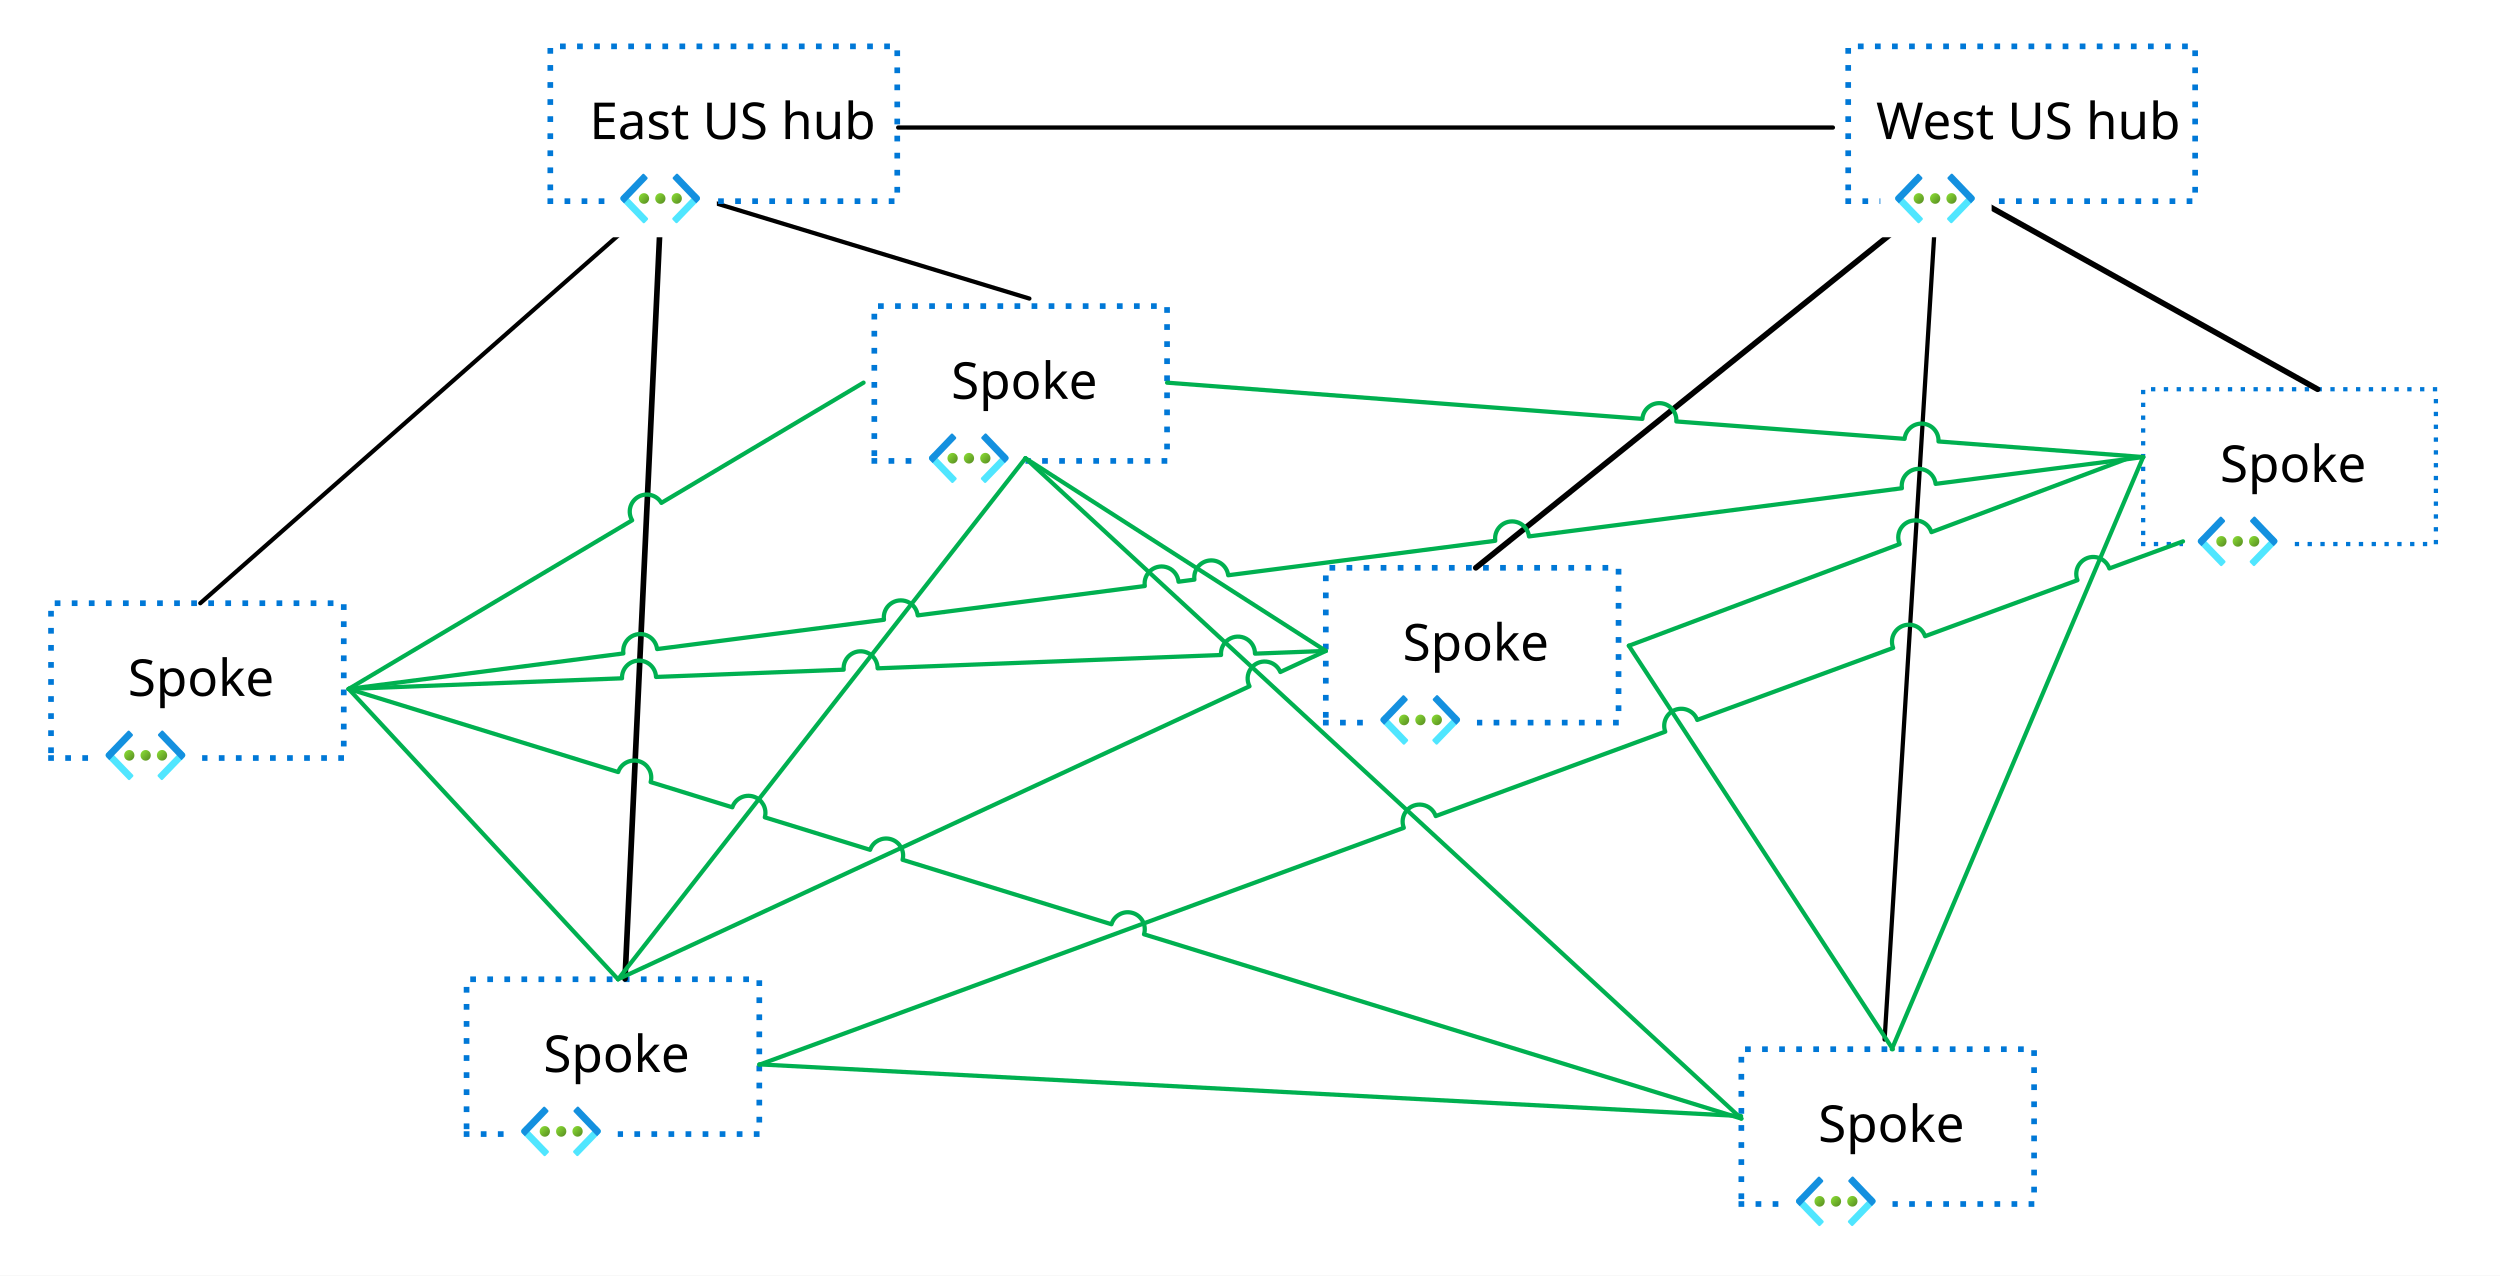
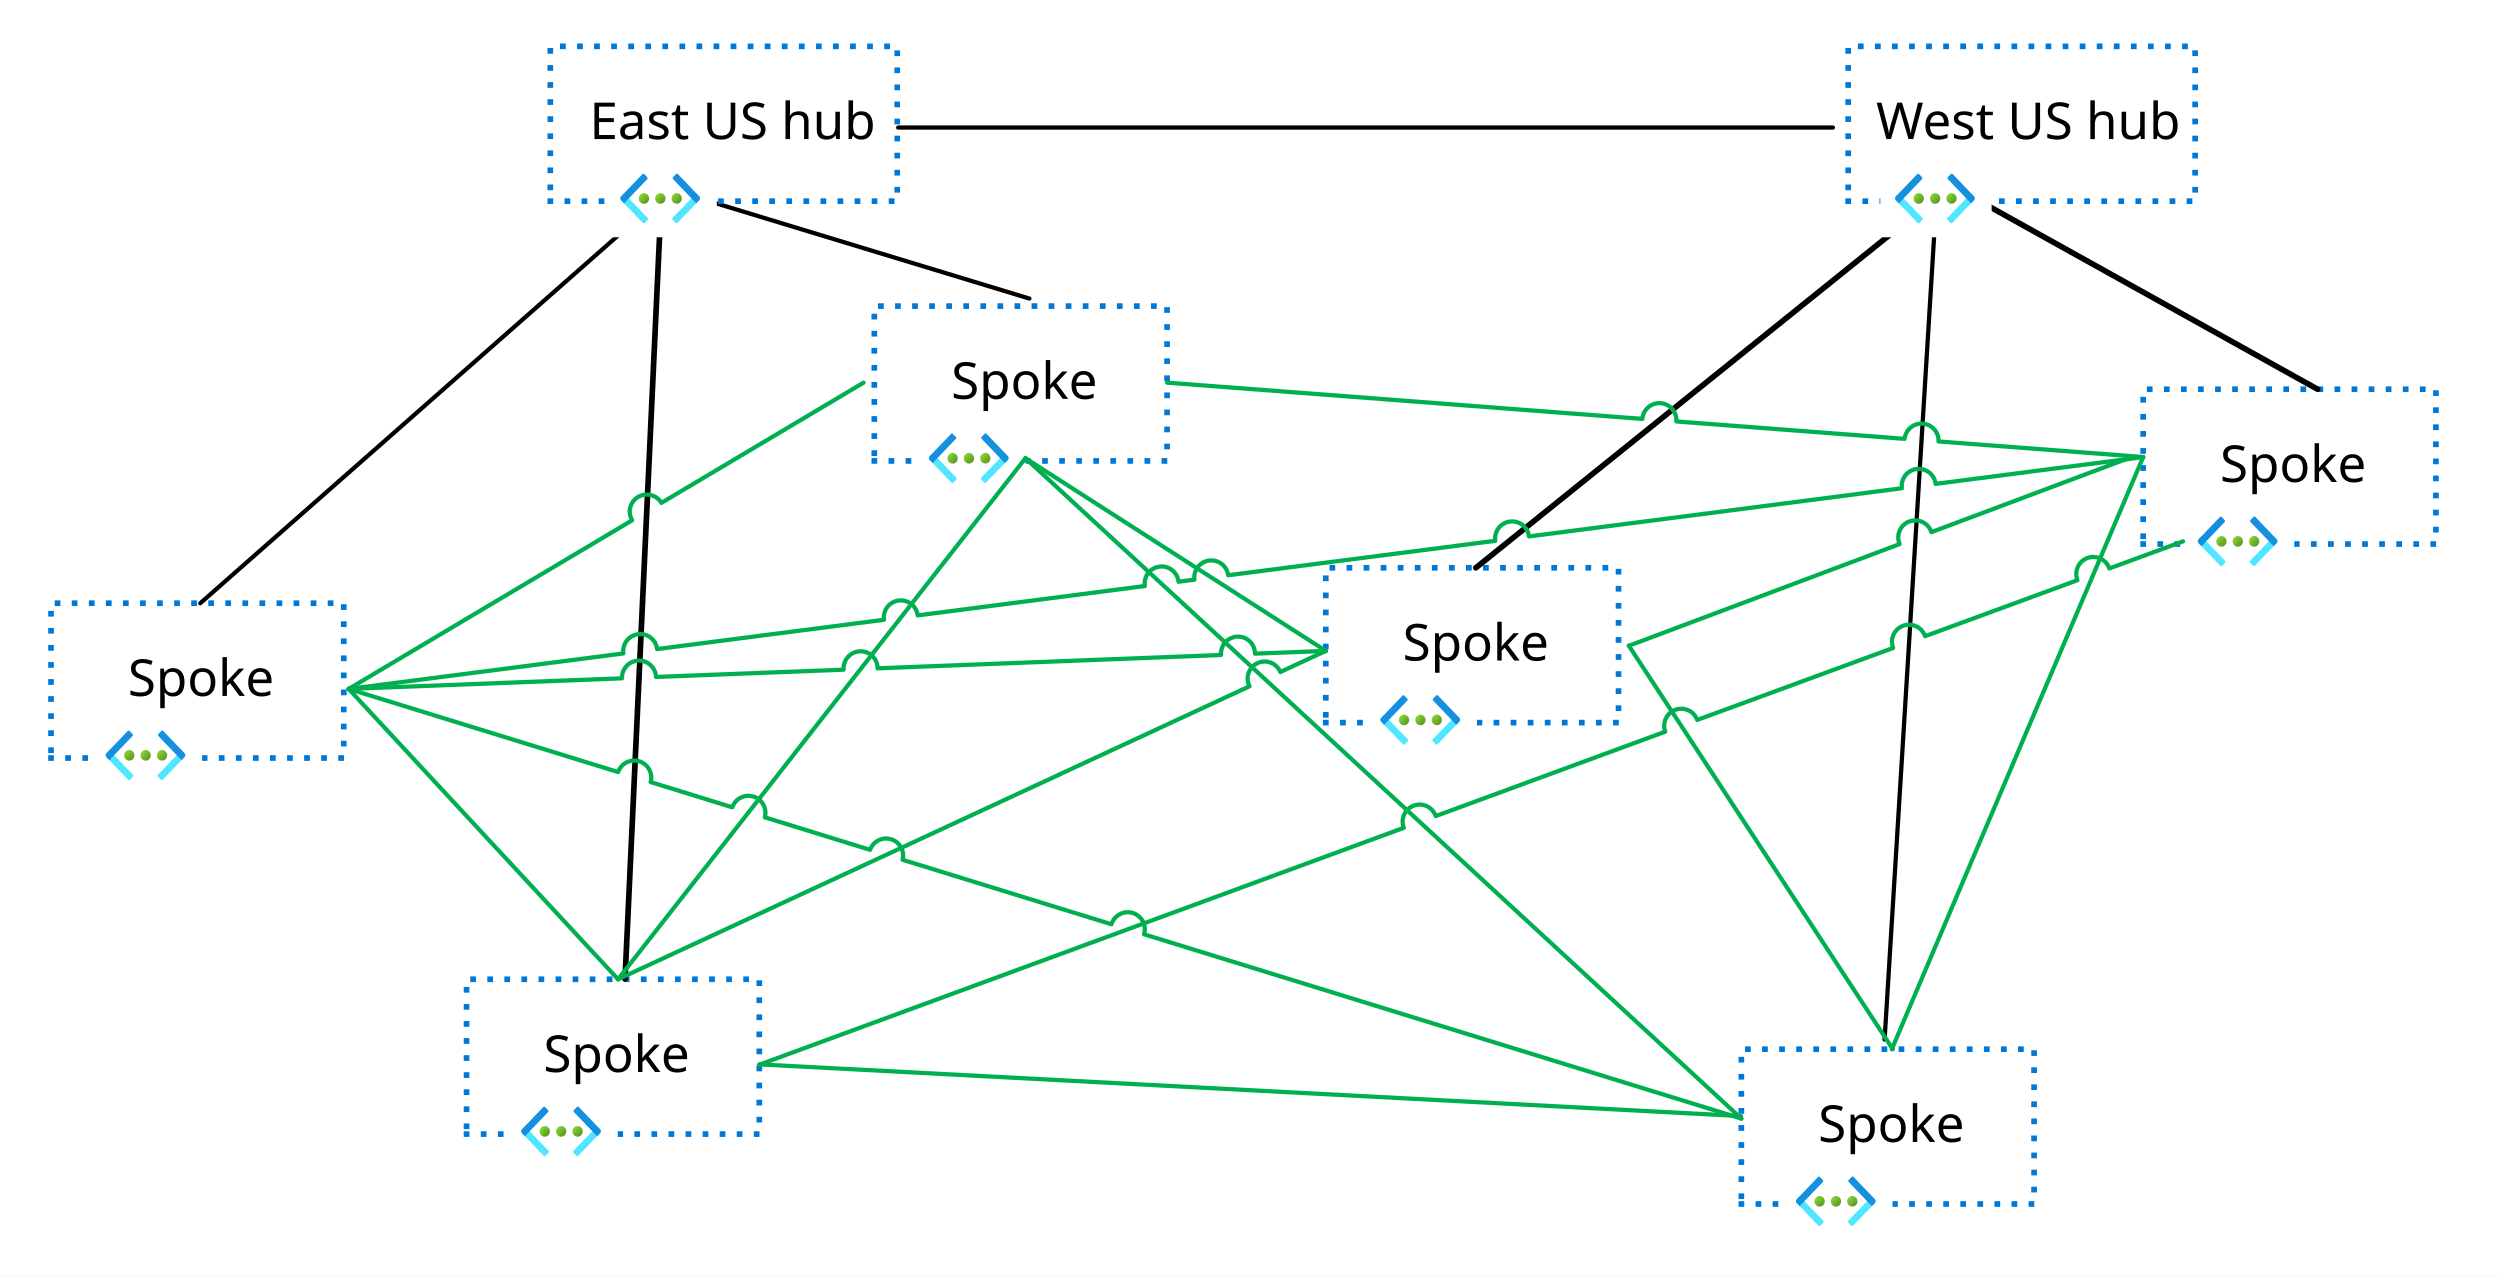
<svg xmlns="http://www.w3.org/2000/svg" width="6.125in" height="3.125in" viewBox="0 0 441 225" xml:space="preserve" color-interpolation-filters="sRGB" class="st14">
  <style type="text/css">
	
		.st1 {fill:#ffffff;stroke:none;stroke-linecap:round;stroke-linejoin:round;stroke-width:0.75}
		.st2 {fill:#ffffff;stroke:none;stroke-linecap:round;stroke-linejoin:round;stroke-width:0.24}
		.st3 {fill:url(#grad0-10);stroke:none;stroke-linecap:butt;stroke-width:0.75}
		.st4 {fill:url(#grad0-14);stroke:none;stroke-linecap:butt;stroke-width:0.75}
		.st5 {fill:#50e6ff;stroke:none;stroke-linecap:butt;stroke-width:0.75}
		.st6 {fill:#1490df;stroke:none;stroke-linecap:butt;stroke-width:0.75}
		.st7 {fill:none;stroke:#0078d7;stroke-dasharray:0.01,3;stroke-width:1}
		.st8 {fill:#ffffff;stroke:none;stroke-linecap:butt;stroke-width:7.2}
		.st9 {fill:#000000;font-family:Segoe UI;font-size:0.75em}
		.st10 {stroke:#000000;stroke-linecap:round;stroke-linejoin:round;stroke-width:0.75}
		.st11 {stroke:#000000;stroke-linecap:round;stroke-linejoin:round;stroke-width:1}
- 		.st12 {fill:none;stroke:#0078d7;stroke-dasharray:0.01,2.25;stroke-width:0.75}
- 		.st13 {stroke:#00b050;stroke-linecap:round;stroke-linejoin:round;stroke-width:0.75}
+ 		.st12 {stroke:#00b050;stroke-linecap:round;stroke-linejoin:round;stroke-width:0.75}
+ 		.st13 {fill:#ffffff;stroke:none;stroke-linecap:butt}
		.st14 {fill:none;fill-rule:evenodd;font-size:12px;overflow:visible;stroke-linecap:square;stroke-miterlimit:3}
	
	</style>
  <defs id="Patterns_And_Gradients">
    <linearGradient id="grad0-10" x1="0" y1="0" x2="1" y2="0" gradientTransform="rotate(44.92 0.5 0.5)">
      <stop offset="0" stop-color="#86d633" stop-opacity="1" />
      <stop offset="1" stop-color="#5e9624" stop-opacity="1" />
    </linearGradient>
    <linearGradient id="grad0-14" x1="0" y1="0" x2="1" y2="0" gradientTransform="rotate(45.17522 0.5 0.5)">
      <stop offset="0" stop-color="#86d633" stop-opacity="1" />
      <stop offset="1" stop-color="#5e9624" stop-opacity="1" />
    </linearGradient>
  </defs>
  <g>
    <g id="shape1000-1">
      <rect x="0" y="0" width="441" height="225" class="st1" />
    </g>
  </g>
  <g>
    <g id="group1163-3" transform="translate(106.822,-183.147)">
      <g id="shape1164-4">
        <rect x="0" y="211.318" width="19.627" height="13.682" class="st2" />
      </g>
      <g id="group1165-6" transform="translate(2.60304,-2.46772)">
        <g id="shape1166-7" transform="translate(9.04321,-3.43956)">
          <ellipse cx="0.906" cy="224.059" rx="0.906" ry="0.941" class="st3" />
        </g>
        <g id="shape1167-11" transform="translate(6.15487,-3.43145)">
          <ellipse cx="0.906" cy="224.059" rx="0.906" ry="0.941" class="st4" />
        </g>
        <g id="shape1168-15" transform="translate(3.26653,-3.43145)">
          <ellipse cx="0.906" cy="224.059" rx="0.906" ry="0.941" class="st4" />
        </g>
        <g id="shape1169-18" transform="translate(0.00663535,0)">
          <path d="M4.82 224.39 L4.3 224.93 a0.234 0.243 0 0 1 -0.331 0 L0.14 220.96 a0.468 0.487 0 0 1 -0.001          -0.688 L0.65 219.73 L4.82 224.05 a0.234 0.243 0 0 1 3.55271E-15 0.345 L4.82 224.39 Z" class="st5" />
        </g>
        <g id="shape1170-20" transform="translate(0,-3.51499)">
          <path d="M4.23 219.85 L4.75 220.39 a0.234 0.243 0 0 1 8.88178E-16 0.344 L0.66 225 L0.14 224.46 a0.468          0.487 0 0 1 -0.001 -0.689 L3.9 219.85 a0.234 0.243 0 0 1 0.331 0 L4.23 219.85          Z" class="st6" />
        </g>
        <g id="shape1171-22" transform="translate(9.15973,-0.00729968)">
          <path d="M4.24 219.73 L4.75 220.27 a0.468 0.487 0 0 1 0 0.688 L0.92 224.93 a0.234 0.243 0 0 1 -0.331          0 L0.07 224.39 a0.234 0.243 0 0 1 -2.30371E-15 -0.344 L4.24 219.73 Z" class="st5" />
        </g>
        <g id="shape1172-24" transform="translate(9.22882,-3.51985)">
          <path d="M4.68 224.46 L4.16 225 L0.07 220.73 a0.234 0.243 0 0 1 -6.38378E-16 -0.345 L0.6 219.84 a0.234          0.243 0 0 1 0.331 0 L4.69 223.77 a0.468 0.487 0 0 1 -0.002 0.689 L4.68 224.46          Z" class="st6" />
        </g>
      </g>
    </g>
    <g id="group1173-26" transform="translate(8.99999,-84.9182)">
      <g id="shape1174-27" transform="translate(0,-6.3668)">
        <path d="M0 225 L51.64 225 L51.64 197.69 L0 197.69 L0 225 Z" class="st7" />
        <rect x="13.559" y="205.947" width="24.526" height="10.8" class="st8" />
        <text x="13.56" y="214.05" class="st9">Spoke</text>
      </g>
      <g id="group1175-31" transform="translate(7.02822,2.84217E-14)">
        <g id="shape1176-32">
          <rect x="0" y="211.318" width="19.627" height="13.682" class="st2" />
        </g>
        <g id="group1177-34" transform="translate(2.60304,-2.46772)">
          <g id="shape1178-35" transform="translate(9.04321,-3.43956)">
            <ellipse cx="0.906" cy="224.059" rx="0.906" ry="0.941" class="st3" />
          </g>
          <g id="shape1179-38" transform="translate(6.15487,-3.43145)">
            <ellipse cx="0.906" cy="224.059" rx="0.906" ry="0.941" class="st4" />
          </g>
          <g id="shape1180-41" transform="translate(3.26653,-3.43145)">
            <ellipse cx="0.906" cy="224.059" rx="0.906" ry="0.941" class="st4" />
          </g>
          <g id="shape1181-44" transform="translate(0.00663535,0)">
            <path d="M4.82 224.39 L4.3 224.93 a0.234 0.243 0 0 1 -0.331 0 L0.14 220.96 a0.468 0.487 0 0           1 -0.001 -0.688 L0.65 219.73 L4.82 224.05 a0.234 0.243 0 0 1 8.88178E-16 0.345           L4.82 224.39 Z" class="st5" />
          </g>
          <g id="shape1182-46" transform="translate(0,-3.51499)">
            <path d="M4.23 219.85 L4.75 220.39 a0.234 0.243 0 0 1 5.32907E-15 0.344 L0.66 225 L0.14 224.46 a0.468           0.487 0 0 1 -0.001 -0.689 L3.9 219.85 a0.234 0.243 0 0 1 0.331 2.84217E-14           L4.23 219.85 Z" class="st6" />
          </g>
          <g id="shape1183-48" transform="translate(9.15973,-0.00729968)">
            <path d="M4.24 219.73 L4.75 220.27 a0.468 0.487 0 0 1 -4.44089E-15 0.688 L0.92 224.93 a0.234 0.243           0 0 1 -0.331 0 L0.07 224.39 a0.234 0.243 0 0 1 -2.35922E-15 -0.344 L4.24 219.73 Z" class="st5" />
          </g>
          <g id="shape1184-50" transform="translate(9.22882,-3.51985)">
            <path d="M4.68 224.46 L4.16 225 L0.07 220.73 a0.234 0.243 0 0 1 -3.58047E-15 -0.345 L0.6 219.84 a0.234           0.243 0 0 1 0.331 0 L4.69 223.77 a0.468 0.487 0 0 1 -0.002 0.689 L4.68 224.46           Z" class="st6" />
          </g>
        </g>
      </g>
    </g>
    <g id="group1185-52" transform="translate(82.3016,-18.5817)">
      <g id="shape1186-53" transform="translate(0,-6.3668)">
        <path d="M0 225 L51.64 225 L51.64 197.69 L0 197.69 L0 225 Z" class="st7" />
        <rect x="13.559" y="205.947" width="24.526" height="10.8" class="st8" />
        <text x="13.56" y="214.05" class="st9">Spoke</text>
      </g>
      <g id="group1187-57" transform="translate(7.02822,2.84217E-14)">
        <g id="shape1188-58">
          <rect x="0" y="211.318" width="19.627" height="13.682" class="st2" />
        </g>
        <g id="group1189-60" transform="translate(2.60304,-2.46772)">
          <g id="shape1190-61" transform="translate(9.04321,-3.43956)">
            <ellipse cx="0.906" cy="224.059" rx="0.906" ry="0.941" class="st3" />
          </g>
          <g id="shape1191-64" transform="translate(6.15487,-3.43145)">
            <ellipse cx="0.906" cy="224.059" rx="0.906" ry="0.941" class="st4" />
          </g>
          <g id="shape1192-67" transform="translate(3.26653,-3.43145)">
            <ellipse cx="0.906" cy="224.059" rx="0.906" ry="0.941" class="st4" />
          </g>
          <g id="shape1193-70" transform="translate(0.00663535,0)">
            <path d="M4.82 224.39 L4.3 224.93 a0.234 0.243 0 0 1 -0.331 0 L0.14 220.96 a0.468 0.487 0 0           1 -0.001 -0.688 L0.65 219.73 L4.82 224.05 a0.234 0.243 0 0 1 8.88178E-16 0.345           L4.82 224.39 Z" class="st5" />
          </g>
          <g id="shape1194-72" transform="translate(0,-3.51499)">
            <path d="M4.23 219.85 L4.75 220.39 a0.234 0.243 0 0 1 5.32907E-15 0.344 L0.66 225 L0.14 224.46 a0.468           0.487 0 0 1 -0.001 -0.689 L3.9 219.85 a0.234 0.243 0 0 1 0.331 2.84217E-14           L4.23 219.85 Z" class="st6" />
          </g>
          <g id="shape1195-74" transform="translate(9.15973,-0.00729968)">
            <path d="M4.24 219.73 L4.75 220.27 a0.468 0.487 0 0 1 -4.44089E-15 0.688 L0.92 224.93 a0.234 0.243           0 0 1 -0.331 0 L0.07 224.39 a0.234 0.243 0 0 1 -2.35922E-15 -0.344 L4.24 219.73 Z" class="st5" />
          </g>
          <g id="shape1196-76" transform="translate(9.22882,-3.51985)">
            <path d="M4.68 224.46 L4.16 225 L0.07 220.73 a0.234 0.243 0 0 1 -3.58047E-15 -0.345 L0.6 219.84 a0.234           0.243 0 0 1 0.331 0 L4.69 223.77 a0.468 0.487 0 0 1 -0.002 0.689 L4.68 224.46           Z" class="st6" />
          </g>
        </g>
      </g>
    </g>
    <g id="group1221-78" transform="translate(154.231,-137.327)">
      <g id="shape1222-79" transform="translate(0,-6.3668)">
        <path d="M0 225 L51.64 225 L51.64 197.69 L0 197.69 L0 225 Z" class="st7" />
        <rect x="13.559" y="205.947" width="24.526" height="10.8" class="st8" />
        <text x="13.56" y="214.05" class="st9">Spoke</text>
      </g>
      <g id="group1223-83" transform="translate(7.02822,2.84217E-14)">
        <g id="shape1224-84">
          <rect x="0" y="211.318" width="19.627" height="13.682" class="st2" />
        </g>
        <g id="group1225-86" transform="translate(2.60304,-2.46772)">
          <g id="shape1226-87" transform="translate(9.04321,-3.43956)">
            <ellipse cx="0.906" cy="224.059" rx="0.906" ry="0.941" class="st3" />
          </g>
          <g id="shape1227-90" transform="translate(6.15487,-3.43145)">
            <ellipse cx="0.906" cy="224.059" rx="0.906" ry="0.941" class="st4" />
          </g>
          <g id="shape1228-93" transform="translate(3.26653,-3.43145)">
            <ellipse cx="0.906" cy="224.059" rx="0.906" ry="0.941" class="st4" />
          </g>
          <g id="shape1229-96" transform="translate(0.00663535,0)">
            <path d="M4.82 224.39 L4.3 224.93 a0.234 0.243 0 0 1 -0.331 0 L0.14 220.96 a0.468 0.487 0 0           1 -0.001 -0.688 L0.65 219.73 L4.82 224.05 a0.234 0.243 0 0 1 8.88178E-16 0.345           L4.82 224.39 Z" class="st5" />
          </g>
          <g id="shape1230-98" transform="translate(0,-3.51499)">
            <path d="M4.23 219.85 L4.75 220.39 a0.234 0.243 0 0 1 5.32907E-15 0.344 L0.66 225 L0.14 224.46 a0.468           0.487 0 0 1 -0.001 -0.689 L3.9 219.85 a0.234 0.243 0 0 1 0.331 2.84217E-14           L4.23 219.85 Z" class="st6" />
          </g>
          <g id="shape1231-100" transform="translate(9.15973,-0.00729968)">
            <path d="M4.24 219.73 L4.75 220.27 a0.468 0.487 0 0 1 -4.44089E-15 0.688 L0.92 224.93 a0.234 0.243           0 0 1 -0.331 0 L0.07 224.39 a0.234 0.243 0 0 1 -2.35922E-15 -0.344 L4.24 219.73 Z" class="st5" />
          </g>
          <g id="shape1232-102" transform="translate(9.22882,-3.51985)">
            <path d="M4.68 224.46 L4.16 225 L0.07 220.73 a0.234 0.243 0 0 1 -3.58047E-15 -0.345 L0.6 219.84 a0.234           0.243 0 0 1 0.331 0 L4.69 223.77 a0.468 0.487 0 0 1 -0.002 0.689 L4.68 224.46           Z" class="st6" />
          </g>
        </g>
      </g>
    </g>
    <g id="shape1233-104" transform="translate(112.56,-186.562)">
      <path d="M0 225 L-77.23 292.97" class="st10" />
    </g>
    <g id="shape1234-107" transform="translate(122.352,-185.615)">
      <path d="M-5.9 225 L-12.1 358.3" class="st11" />
    </g>
    <g id="shape1235-110" transform="translate(123.482,-190.162)">
      <path d="M0 225.17 L58.1 242.83" class="st10" />
    </g>
    <g id="group1236-113" transform="translate(331.695,-183.147)">
      <g id="shape1237-114">
        <rect x="0" y="211.318" width="19.627" height="13.682" class="st2" />
      </g>
      <g id="group1238-116" transform="translate(2.60304,-2.46772)">
        <g id="shape1239-117" transform="translate(9.04321,-3.43956)">
          <ellipse cx="0.906" cy="224.059" rx="0.906" ry="0.941" class="st3" />
        </g>
        <g id="shape1240-120" transform="translate(6.15487,-3.43145)">
          <ellipse cx="0.906" cy="224.059" rx="0.906" ry="0.941" class="st4" />
        </g>
        <g id="shape1241-123" transform="translate(3.26653,-3.43145)">
          <ellipse cx="0.906" cy="224.059" rx="0.906" ry="0.941" class="st4" />
        </g>
        <g id="shape1242-126" transform="translate(0.00663535,0)">
          <path d="M4.82 224.39 L4.3 224.93 a0.234 0.243 0 0 1 -0.331 0 L0.14 220.96 a0.468 0.487 0 0 1 -0.001          -0.688 L0.65 219.73 L4.82 224.05 a0.234 0.243 0 0 1 3.55271E-15 0.345 L4.82 224.39 Z" class="st5" />
        </g>
        <g id="shape1243-128" transform="translate(0,-3.51499)">
          <path d="M4.23 219.85 L4.75 220.39 a0.234 0.243 0 0 1 8.88178E-16 0.344 L0.66 225 L0.14 224.46 a0.468          0.487 0 0 1 -0.001 -0.689 L3.9 219.85 a0.234 0.243 0 0 1 0.331 0 L4.23 219.85          Z" class="st6" />
        </g>
        <g id="shape1244-130" transform="translate(9.15973,-0.00729968)">
          <path d="M4.24 219.73 L4.75 220.27 a0.468 0.487 0 0 1 0 0.688 L0.92 224.93 a0.234 0.243 0 0 1 -0.331          0 L0.07 224.39 a0.234 0.243 0 0 1 -2.30371E-15 -0.344 L4.24 219.73 Z" class="st5" />
        </g>
        <g id="shape1245-132" transform="translate(9.22882,-3.51985)">
          <path d="M4.68 224.46 L4.16 225 L0.07 220.73 a0.234 0.243 0 0 1 -6.38378E-16 -0.345 L0.6 219.84 a0.234          0.243 0 0 1 0.331 0 L4.69 223.77 a0.468 0.487 0 0 1 -0.002 0.689 L4.68 224.46          Z" class="st6" />
        </g>
      </g>
    </g>
    <g id="group1246-134" transform="translate(233.872,-91.1635)">
      <g id="shape1247-135" transform="translate(0,-6.3668)">
        <path d="M0 225 L51.64 225 L51.64 197.69 L0 197.69 L0 225 Z" class="st7" />
        <rect x="13.559" y="205.947" width="24.526" height="10.8" class="st8" />
        <text x="13.56" y="214.05" class="st9">Spoke</text>
      </g>
      <g id="group1248-139" transform="translate(7.02822,2.84217E-14)">
        <g id="shape1249-140">
          <rect x="0" y="211.318" width="19.627" height="13.682" class="st2" />
        </g>
        <g id="group1250-142" transform="translate(2.60304,-2.46772)">
          <g id="shape1251-143" transform="translate(9.04321,-3.43956)">
            <ellipse cx="0.906" cy="224.059" rx="0.906" ry="0.941" class="st3" />
          </g>
          <g id="shape1252-146" transform="translate(6.15487,-3.43145)">
            <ellipse cx="0.906" cy="224.059" rx="0.906" ry="0.941" class="st4" />
          </g>
          <g id="shape1253-149" transform="translate(3.26653,-3.43145)">
            <ellipse cx="0.906" cy="224.059" rx="0.906" ry="0.941" class="st4" />
          </g>
          <g id="shape1254-152" transform="translate(0.00663535,0)">
            <path d="M4.82 224.39 L4.3 224.93 a0.234 0.243 0 0 1 -0.331 0 L0.14 220.96 a0.468 0.487 0 0           1 -0.001 -0.688 L0.65 219.73 L4.82 224.05 a0.234 0.243 0 0 1 8.88178E-16 0.345           L4.82 224.39 Z" class="st5" />
          </g>
          <g id="shape1255-154" transform="translate(0,-3.51499)">
            <path d="M4.23 219.85 L4.75 220.39 a0.234 0.243 0 0 1 5.32907E-15 0.344 L0.66 225 L0.14 224.46 a0.468           0.487 0 0 1 -0.001 -0.689 L3.9 219.85 a0.234 0.243 0 0 1 0.331 2.84217E-14           L4.23 219.85 Z" class="st6" />
          </g>
          <g id="shape1256-156" transform="translate(9.15973,-0.00729968)">
            <path d="M4.24 219.73 L4.75 220.27 a0.468 0.487 0 0 1 -4.44089E-15 0.688 L0.92 224.93 a0.234 0.243           0 0 1 -0.331 0 L0.07 224.39 a0.234 0.243 0 0 1 -2.35922E-15 -0.344 L4.24 219.73 Z" class="st5" />
          </g>
          <g id="shape1257-158" transform="translate(9.22882,-3.51985)">
            <path d="M4.68 224.46 L4.16 225 L0.07 220.73 a0.234 0.243 0 0 1 -3.58047E-15 -0.345 L0.6 219.84 a0.234           0.243 0 0 1 0.331 0 L4.69 223.77 a0.468 0.487 0 0 1 -0.002 0.689 L4.68 224.46           Z" class="st6" />
          </g>
        </g>
      </g>
    </g>
    <g id="group1258-160" transform="translate(307.174,-6.24525)">
      <g id="shape1259-161" transform="translate(0,-6.3668)">
        <path d="M0 225 L51.64 225 L51.64 197.69 L0 197.69 L0 225 Z" class="st7" />
        <rect x="13.559" y="205.947" width="24.526" height="10.8" class="st8" />
        <text x="13.56" y="214.05" class="st9">Spoke</text>
      </g>
      <g id="group1260-165" transform="translate(7.02822,2.84217E-14)">
        <g id="shape1261-166">
          <rect x="0" y="211.318" width="19.627" height="13.682" class="st2" />
        </g>
        <g id="group1262-168" transform="translate(2.60304,-2.46772)">
          <g id="shape1263-169" transform="translate(9.04321,-3.43956)">
            <ellipse cx="0.906" cy="224.059" rx="0.906" ry="0.941" class="st3" />
          </g>
          <g id="shape1264-172" transform="translate(6.15487,-3.43145)">
            <ellipse cx="0.906" cy="224.059" rx="0.906" ry="0.941" class="st4" />
          </g>
          <g id="shape1265-175" transform="translate(3.26653,-3.43145)">
            <ellipse cx="0.906" cy="224.059" rx="0.906" ry="0.941" class="st4" />
          </g>
          <g id="shape1266-178" transform="translate(0.00663535,0)">
            <path d="M4.82 224.39 L4.3 224.93 a0.234 0.243 0 0 1 -0.331 0 L0.14 220.96 a0.468 0.487 0 0           1 -0.001 -0.688 L0.65 219.73 L4.82 224.05 a0.234 0.243 0 0 1 8.88178E-16 0.345           L4.82 224.39 Z" class="st5" />
          </g>
          <g id="shape1267-180" transform="translate(0,-3.51499)">
            <path d="M4.23 219.85 L4.75 220.39 a0.234 0.243 0 0 1 5.32907E-15 0.344 L0.66 225 L0.14 224.46 a0.468           0.487 0 0 1 -0.001 -0.689 L3.9 219.85 a0.234 0.243 0 0 1 0.331 2.84217E-14           L4.23 219.85 Z" class="st6" />
          </g>
          <g id="shape1268-182" transform="translate(9.15973,-0.00729968)">
            <path d="M4.24 219.73 L4.75 220.27 a0.468 0.487 0 0 1 -4.44089E-15 0.688 L0.92 224.93 a0.234 0.243           0 0 1 -0.331 0 L0.07 224.39 a0.234 0.243 0 0 1 -2.35922E-15 -0.344 L4.24 219.73 Z" class="st5" />
          </g>
          <g id="shape1269-184" transform="translate(9.22882,-3.51985)">
            <path d="M4.68 224.46 L4.16 225 L0.07 220.73 a0.234 0.243 0 0 1 -3.58047E-15 -0.345 L0.6 219.84 a0.234           0.243 0 0 1 0.331 0 L4.69 223.77 a0.468 0.487 0 0 1 -0.002 0.689 L4.68 224.46           Z" class="st6" />
          </g>
        </g>
      </g>
    </g>
    <g id="group1294-186" transform="translate(378.053,-122.663)">
      <g id="shape1295-187" transform="translate(0,-6.3668)">
-         <path d="M0 225 L51.64 225 L51.64 197.69 L0 197.69 L0 225 Z" class="st12" />
+         <path d="M0 225 L51.64 225 L51.64 197.69 L0 197.69 L0 225 Z" class="st7" />
        <rect x="13.559" y="205.947" width="24.526" height="10.8" class="st8" />
        <text x="13.56" y="214.05" class="st9">Spoke</text>
      </g>
      <g id="group1296-191" transform="translate(7.02822,2.84217E-14)">
        <g id="shape1297-192">
          <rect x="0" y="211.318" width="19.627" height="13.682" class="st2" />
        </g>
        <g id="group1298-194" transform="translate(2.60304,-2.46772)">
          <g id="shape1299-195" transform="translate(9.04321,-3.43956)">
            <ellipse cx="0.906" cy="224.059" rx="0.906" ry="0.941" class="st3" />
          </g>
          <g id="shape1300-198" transform="translate(6.15487,-3.43145)">
            <ellipse cx="0.906" cy="224.059" rx="0.906" ry="0.941" class="st4" />
          </g>
          <g id="shape1301-201" transform="translate(3.26653,-3.43145)">
            <ellipse cx="0.906" cy="224.059" rx="0.906" ry="0.941" class="st4" />
          </g>
          <g id="shape1302-204" transform="translate(0.00663535,0)">
            <path d="M4.82 224.39 L4.3 224.93 a0.234 0.243 0 0 1 -0.331 0 L0.14 220.96 a0.468 0.487 0 0           1 -0.001 -0.688 L0.65 219.73 L4.82 224.05 a0.234 0.243 0 0 1 8.88178E-16 0.345           L4.82 224.39 Z" class="st5" />
          </g>
          <g id="shape1303-206" transform="translate(0,-3.51499)">
            <path d="M4.23 219.85 L4.75 220.39 a0.234 0.243 0 0 1 5.32907E-15 0.344 L0.66 225 L0.14 224.46 a0.468           0.487 0 0 1 -0.001 -0.689 L3.9 219.85 a0.234 0.243 0 0 1 0.331 2.84217E-14           L4.23 219.85 Z" class="st6" />
          </g>
          <g id="shape1304-208" transform="translate(9.15973,-0.00729968)">
            <path d="M4.24 219.73 L4.75 220.27 a0.468 0.487 0 0 1 -4.44089E-15 0.688 L0.92 224.93 a0.234 0.243           0 0 1 -0.331 0 L0.07 224.39 a0.234 0.243 0 0 1 -2.35922E-15 -0.344 L4.24 219.73 Z" class="st5" />
          </g>
          <g id="shape1305-210" transform="translate(9.22882,-3.51985)">
            <path d="M4.68 224.46 L4.16 225 L0.07 220.73 a0.234 0.243 0 0 1 -3.58047E-15 -0.345 L0.6 219.84 a0.234           0.243 0 0 1 0.331 0 L4.69 223.77 a0.468 0.487 0 0 1 -0.002 0.689 L4.68 224.46           Z" class="st6" />
          </g>
        </g>
      </g>
    </g>
    <g id="shape1306-212" transform="translate(337.272,-186.728)">
      <path d="M0 225 L-76.94 286.89" class="st11" />
    </g>
    <g id="shape1307-215" transform="translate(345.882,-185.615)">
      <path d="M-4.56 225 L-13.44 368.99" class="st10" />
    </g>
    <g id="shape1308-218" transform="translate(348.354,-189.988)">
      <path d="M0 225 L60.47 258.65" class="st11" />
    </g>
    <g id="shape1309-221" transform="translate(158.436,-193.5)">
      <path d="M0 216 L164.89 216" class="st10" />
    </g>
    <g id="shape1310-224" transform="translate(152.329,-157.5)">
-       <path d="M0 225 L-35.66 246.21 A3 3 -180 1 0 -40.82 249.28 L-90.83 279.03" class="st13" />
+       <path d="M0 225 L-35.66 246.21 A3 3 -180 1 0 -40.82 249.28 L-90.83 279.03" class="st12" />
    </g>
    <g id="shape1311-227" transform="translate(378.053,-141.938)">
-       <path d="M0 222.56 L-36.1 219.81 A3 3 -180 0 0 -42.08 219.35 L-82.35 216.28 A3 3 -180 0 0 -88.34 215.83 L-172.18 209.44" class="st13" />
+       <path d="M0 222.56 L-36.1 219.81 A3 3 -180 0 0 -42.08 219.35 L-82.35 216.28 A3 3 -180 0 0 -88.34 215.83 L-172.18 209.44" class="st12" />
    </g>
    <g id="shape1312-230" transform="translate(233.872,-110.179)">
-       <path d="M0 225 L-52.99 191.01" class="st13" />
+       <path d="M0 225 L-52.99 191.01" class="st12" />
    </g>
    <g id="shape1313-233" transform="translate(374.923,-143.971)">
-       <path d="M0 225 L-34.22 237.84 A3 3 -180 1 0 -39.83 239.95 L-87.59 257.88" class="st13" />
+       <path d="M0 225 L-34.22 237.84 A3 3 -180 1 0 -39.83 239.95 L-87.59 257.88" class="st12" />
    </g>
    <g id="shape1314-236" transform="translate(233.872,-115.827)">
-       <path d="M0 230.65 L-12.49 231.13 A3 3 -180 1 0 -18.48 231.37 L-79.06 233.72 A3 3 -180 1 0 -85.05 233.96 L-118.15 235.24        A3 3 -180 1 0 -124.15 235.48 L-172.37 237.35" class="st13" />
+       <path d="M0 230.65 L-12.49 231.13 A3 3 -180 1 0 -18.48 231.37 L-79.06 233.72 A3 3 -180 1 0 -85.05 233.96 L-118.15 235.24        A3 3 -180 1 0 -124.15 235.48 L-172.37 237.35" class="st12" />
    </g>
    <g id="shape1315-239" transform="translate(109.023,-52.2547)">
-       <path d="M0 225 L-47.52 173.78" class="st13" />
+       <path d="M0 225 L-47.52 173.78" class="st12" />
    </g>
    <g id="shape1316-242" transform="translate(307.174,-27.6817)">
-       <path d="M0 225 L-126.29 108.51" class="st13" />
+       <path d="M0 225 L-126.29 108.51" class="st12" />
    </g>
    <g id="shape1317-245" transform="translate(180.886,-144.168)">
-       <path d="M0 225 L-71.86 316.91" class="st13" />
+       <path d="M0 225 L-71.86 316.91" class="st12" />
    </g>
    <g id="shape1318-248" transform="translate(233.872,-110.179)">
-       <path d="M0 225 L-8.02 228.72 A3 3 -180 1 0 -13.46 231.24 L-124.85 282.92" class="st13" />
+       <path d="M0 225 L-8.02 228.72 A3 3 -180 1 0 -13.46 231.24 L-124.85 282.92" class="st12" />
    </g>
    <g id="shape1319-251" transform="translate(307.125,-23.6836)">
-       <path d="M0 220.56 L-173.18 211.44" class="st13" />
+       <path d="M0 220.56 L-173.18 211.44" class="st12" />
    </g>
    <g id="shape1320-254" transform="translate(333.895,-39.9182)">
-       <path d="M0 225 L-46.57 153.82" class="st13" />
+       <path d="M0 225 L-46.57 153.82" class="st12" />
    </g>
    <g id="shape1321-257" transform="translate(378.053,-144.375)">
-       <path d="M0 225 L-44.34 329.46" class="st13" />
+       <path d="M0 225 L-44.34 329.46" class="st12" />
    </g>
    <g id="shape1322-260" transform="translate(307.174,-27.6817)">
-       <path d="M0 225 L-105.37 192.49 A3 3 -180 0 0 -111.11 190.72 L-147.96 179.35 A3 3 -180 0 0 -153.69 177.59 L-172.26 171.86        A3 3 -180 0 0 -177.99 170.09 L-192.4 165.64 A3 3 -180 0 0 -198.13 163.87 L-245.67 149.21" class="st13" />
+       <path d="M0 225 L-105.37 192.49 A3 3 -180 0 0 -111.11 190.72 L-147.96 179.35 A3 3 -180 0 0 -153.69 177.59 L-172.26 171.86        A3 3 -180 0 0 -177.99 170.09 L-192.4 165.64 A3 3 -180 0 0 -198.13 163.87 L-245.67 149.21" class="st12" />
    </g>
    <g id="shape1323-263" transform="translate(378.053,-144.375)">
-       <path d="M0 225 L-36.61 229.73 A3 3 -180 1 0 -42.56 230.5 L-108.34 239 A3 3 -180 1 0 -114.29 239.77 L-161.4 245.85 A3        3 -180 1 0 -167.36 246.62 L-170.16 246.99 A3 3 -180 1 0 -176.11 247.75 L-216.17 252.93 A3 3 -180 1 0 -222.12        253.7 L-262.14 258.87 A3 3 -180 1 0 -268.09 259.64 L-316.55 265.9" class="st13" />
+       <path d="M0 225 L-36.61 229.73 A3 3 -180 1 0 -42.56 230.5 L-108.34 239 A3 3 -180 1 0 -114.29 239.77 L-161.4 245.85 A3        3 -180 1 0 -167.36 246.62 L-170.16 246.99 A3 3 -180 1 0 -176.11 247.75 L-216.17 252.93 A3 3 -180 1 0 -222.12        253.7 L-262.14 258.87 A3 3 -180 1 0 -268.09 259.64 L-316.55 265.9" class="st12" />
    </g>
    <g id="shape1324-266" transform="translate(385.081,-129.504)">
-       <path d="M0 225 L-12.99 229.78 A3 3 -180 1 0 -18.62 231.85 L-45.5 241.73 A3 3 -180 1 0 -51.13 243.8 L-85.69 256.5 A3        3 -180 0 0 -91.33 258.57 L-131.82 273.46 A3 3 -180 1 0 -137.45 275.53 L-251.14 317.32" class="st13" />
+       <path d="M0 225 L-12.99 229.78 A3 3 -180 1 0 -18.62 231.85 L-45.5 241.73 A3 3 -180 1 0 -51.13 243.8 L-85.69 256.5 A3        3 -180 0 0 -91.33 258.57 L-131.82 273.46 A3 3 -180 1 0 -137.45 275.53 L-251.14 317.32" class="st12" />
    </g>
    <g id="group1326-269" transform="translate(97.0747,-183.147)">
      <g id="shape1327-270" transform="translate(0,-6.3668)">
        <path d="M0 225 L61.2 225 L61.2 197.69 L0 197.69 L0 225 Z" class="st7" />
-         <rect x="6.913" y="205.947" width="47.373" height="10.8" class="st8" />
+         <rect x="6.913" y="205.947" width="47.373" height="10.8" class="st13" />
        <text x="6.91" y="214.05" class="st9">East US hub</text>
      </g>
      <g id="group1328-274" transform="translate(9.74749,8.52651E-14)">
        <g id="shape1329-275">
          <rect x="0" y="211.318" width="19.627" height="13.682" class="st2" />
        </g>
        <g id="group1330-277" transform="translate(2.60304,-2.46772)">
          <g id="shape1331-278" transform="translate(9.04321,-3.43956)">
            <ellipse cx="0.906" cy="224.059" rx="0.906" ry="0.941" class="st3" />
          </g>
          <g id="shape1332-281" transform="translate(6.15487,-3.43145)">
            <ellipse cx="0.906" cy="224.059" rx="0.906" ry="0.941" class="st4" />
          </g>
          <g id="shape1333-284" transform="translate(3.26653,-3.43145)">
            <ellipse cx="0.906" cy="224.059" rx="0.906" ry="0.941" class="st4" />
          </g>
          <g id="shape1334-287" transform="translate(0.00663535,0)">
            <path d="M4.82 224.39 L4.3 224.93 a0.234 0.243 0 0 1 -0.331 0 L0.14 220.96 a0.468 0.487 0 0           1 -0.001 -0.688 L0.65 219.73 L4.82 224.05 a0.234 0.243 0 0 1 3.55271E-15 0.345           L4.82 224.39 Z" class="st5" />
          </g>
          <g id="shape1335-289" transform="translate(0,-3.51499)">
            <path d="M4.23 219.85 L4.75 220.39 a0.234 0.243 0 0 1 8.88178E-16 0.344 L0.66 225 L0.14 224.46 a0.468           0.487 0 0 1 -0.001 -0.689 L3.9 219.85 a0.234 0.243 0 0 1 0.331 0 L4.23 219.85           Z" class="st6" />
          </g>
          <g id="shape1336-291" transform="translate(9.15973,-0.00729968)">
            <path d="M4.24 219.73 L4.75 220.27 a0.468 0.487 0 0 1 0 0.688 L0.92 224.93 a0.234 0.243 0 0           1 -0.331 0 L0.07 224.39 a0.234 0.243 0 0 1 -2.30371E-15 -0.344 L4.24 219.73 Z" class="st5" />
          </g>
          <g id="shape1337-293" transform="translate(9.22882,-3.51985)">
            <path d="M4.68 224.46 L4.16 225 L0.07 220.73 a0.234 0.243 0 0 1 -6.38378E-16 -0.345 L0.6 219.84 a0.234           0.243 0 0 1 0.331 0 L4.69 223.77 a0.468 0.487 0 0 1 -0.002 0.689 L4.68 224.46           Z" class="st6" />
          </g>
        </g>
      </g>
    </g>
    <g id="group1338-295" transform="translate(326.023,-183.147)">
      <g id="shape1339-296" transform="translate(0,-6.3668)">
        <path d="M0 225 L61.2 225 L61.2 197.69 L0 197.69 L0 225 Z" class="st7" />
        <rect x="4.923" y="205.947" width="51.355" height="10.8" class="st8" />
        <text x="4.92" y="214.05" class="st9">West US hub</text>
      </g>
      <g id="group1340-300" transform="translate(5.672,8.52651E-14)">
        <g id="shape1341-301">
          <rect x="0" y="211.318" width="19.627" height="13.682" class="st2" />
        </g>
        <g id="group1342-303" transform="translate(2.60304,-2.46772)">
          <g id="shape1343-304" transform="translate(9.04321,-3.43956)">
            <ellipse cx="0.906" cy="224.059" rx="0.906" ry="0.941" class="st3" />
          </g>
          <g id="shape1344-307" transform="translate(6.15487,-3.43145)">
            <ellipse cx="0.906" cy="224.059" rx="0.906" ry="0.941" class="st4" />
          </g>
          <g id="shape1345-310" transform="translate(3.26653,-3.43145)">
            <ellipse cx="0.906" cy="224.059" rx="0.906" ry="0.941" class="st4" />
          </g>
          <g id="shape1346-313" transform="translate(0.00663535,0)">
            <path d="M4.82 224.39 L4.3 224.93 a0.234 0.243 0 0 1 -0.331 0 L0.14 220.96 a0.468 0.487 0 0           1 -0.001 -0.688 L0.65 219.73 L4.82 224.05 a0.234 0.243 0 0 1 3.55271E-15 0.345           L4.82 224.39 Z" class="st5" />
          </g>
          <g id="shape1347-315" transform="translate(0,-3.51499)">
            <path d="M4.23 219.85 L4.75 220.39 a0.234 0.243 0 0 1 8.88178E-16 0.344 L0.66 225 L0.14 224.46 a0.468           0.487 0 0 1 -0.001 -0.689 L3.9 219.85 a0.234 0.243 0 0 1 0.331 0 L4.23 219.85           Z" class="st6" />
          </g>
          <g id="shape1348-317" transform="translate(9.15973,-0.00729968)">
            <path d="M4.24 219.73 L4.75 220.27 a0.468 0.487 0 0 1 0 0.688 L0.92 224.93 a0.234 0.243 0 0           1 -0.331 0 L0.07 224.39 a0.234 0.243 0 0 1 -2.30371E-15 -0.344 L4.24 219.73 Z" class="st5" />
          </g>
          <g id="shape1349-319" transform="translate(9.22882,-3.51985)">
            <path d="M4.68 224.46 L4.16 225 L0.07 220.73 a0.234 0.243 0 0 1 -6.38378E-16 -0.345 L0.6 219.84 a0.234           0.243 0 0 1 0.331 0 L4.69 223.77 a0.468 0.487 0 0 1 -0.002 0.689 L4.68 224.46           Z" class="st6" />
          </g>
        </g>
      </g>
    </g>
  </g>
</svg>
